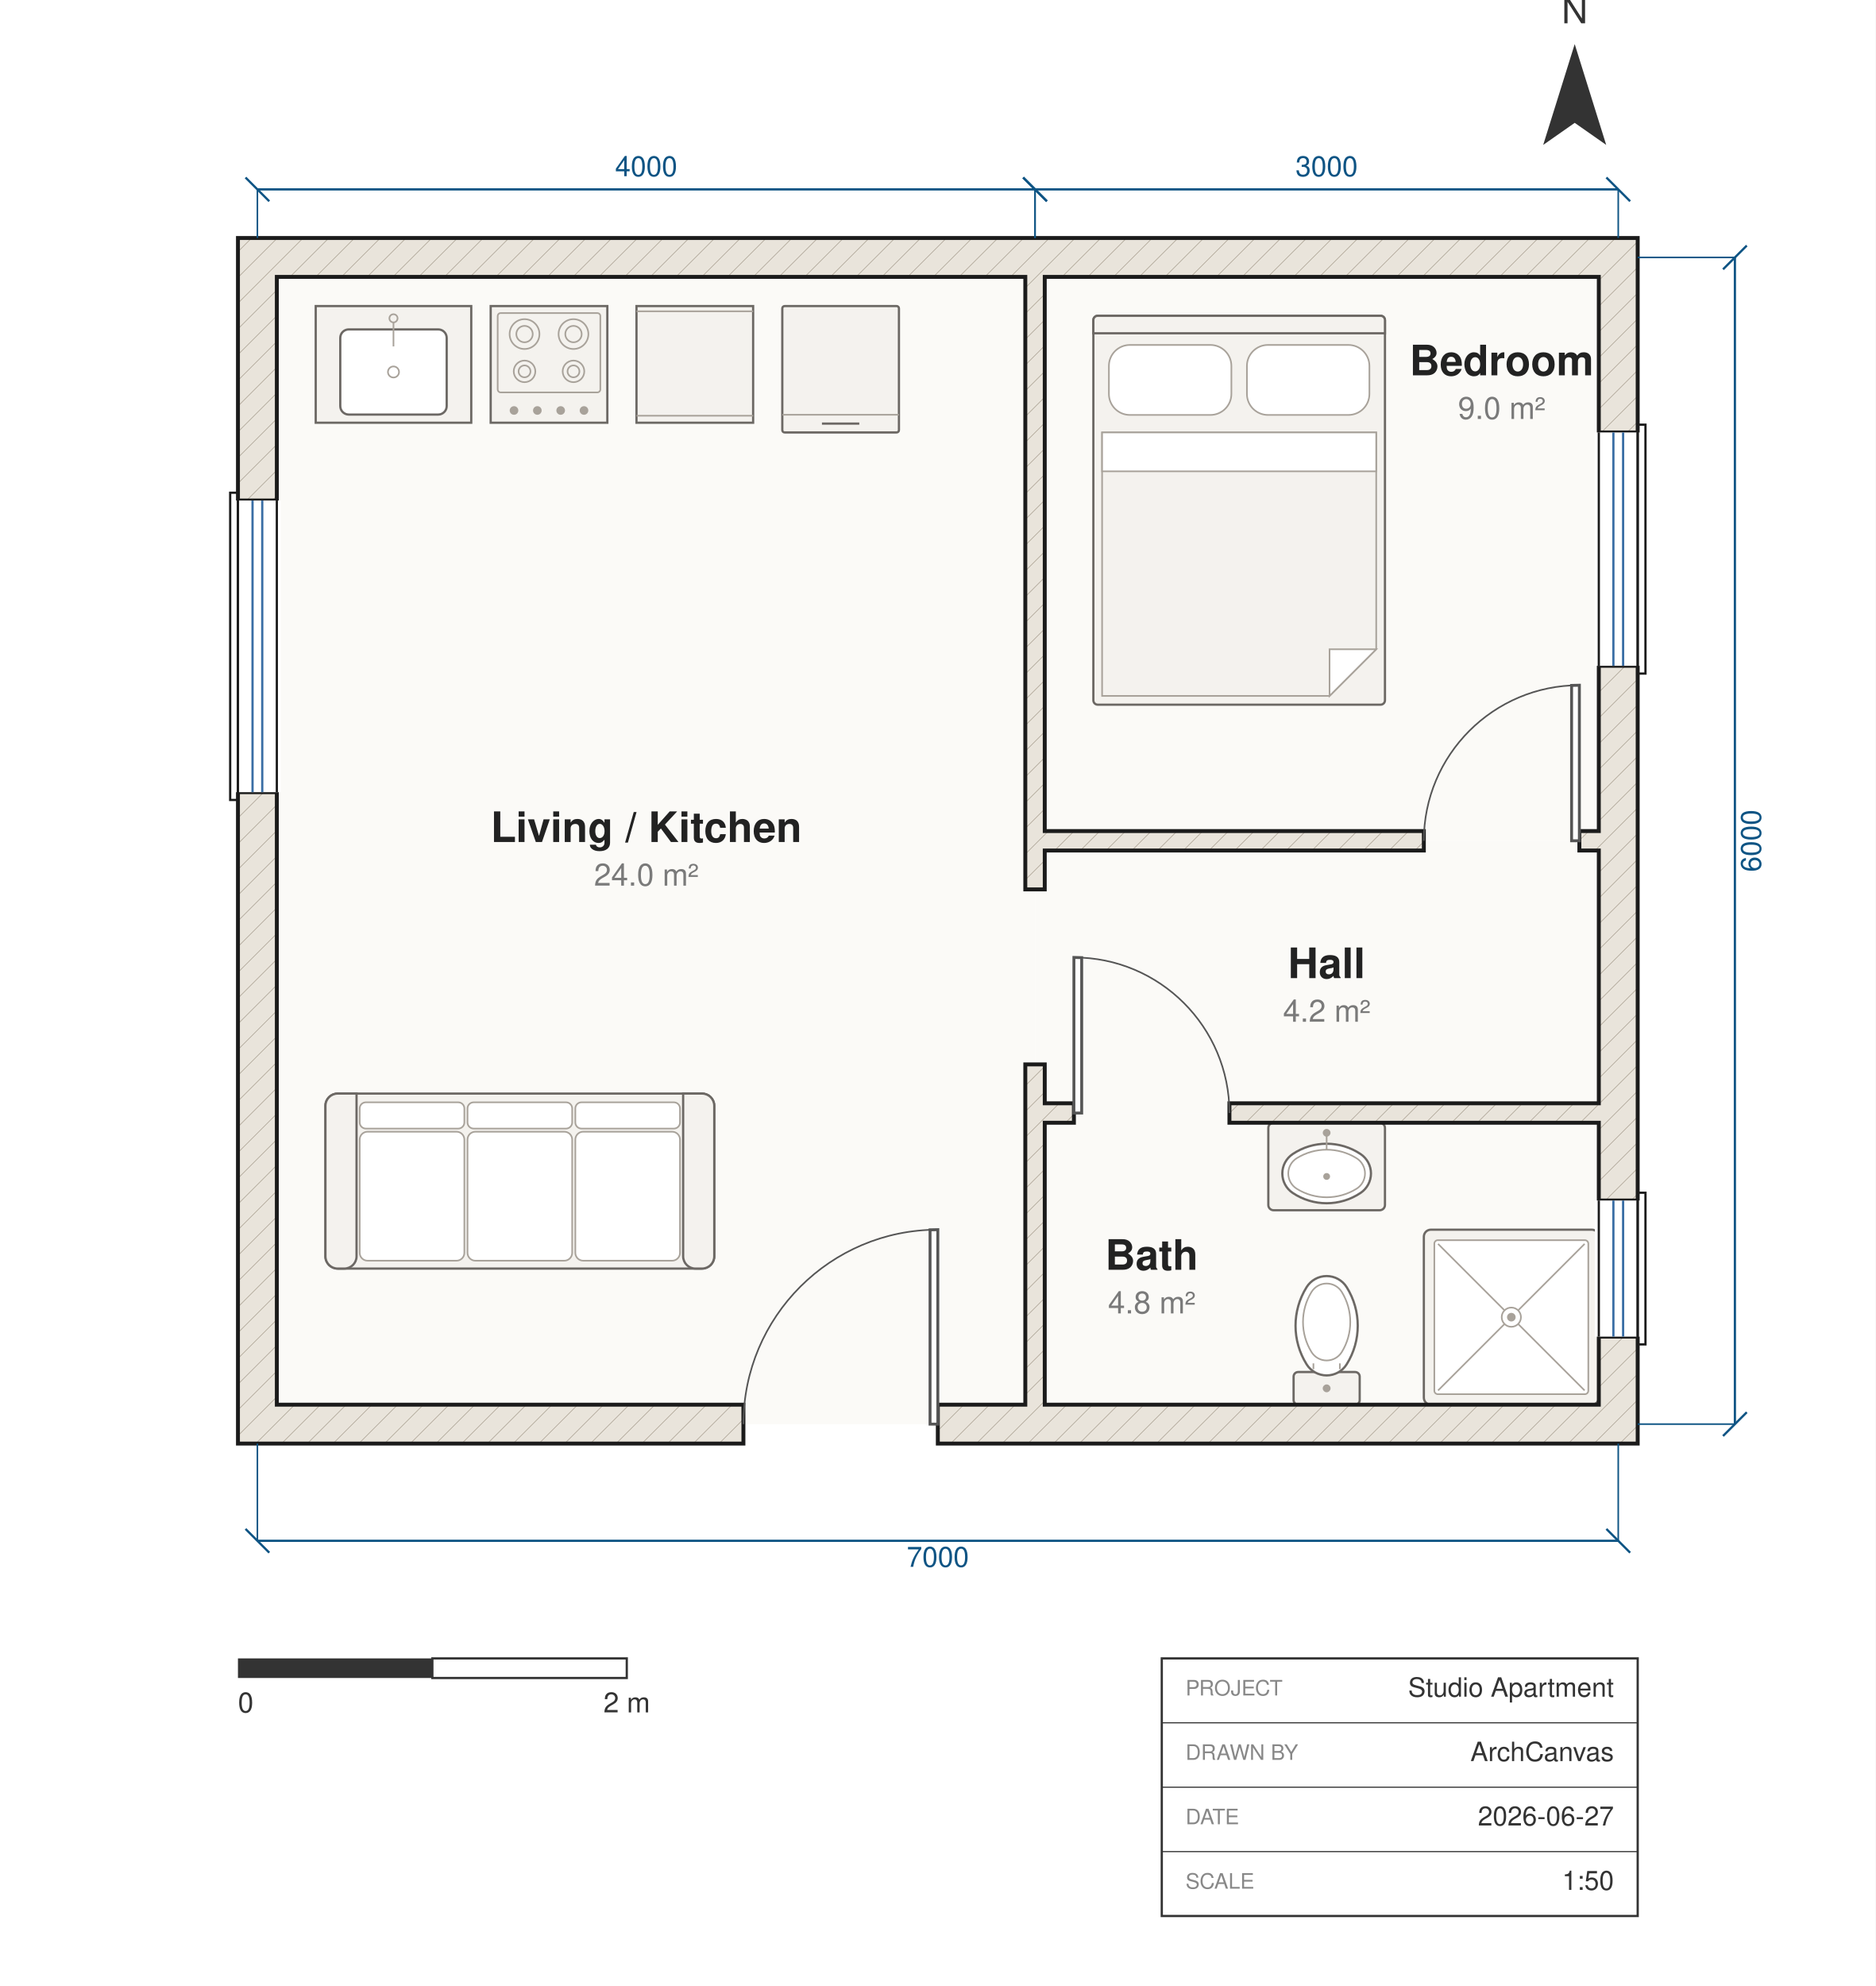
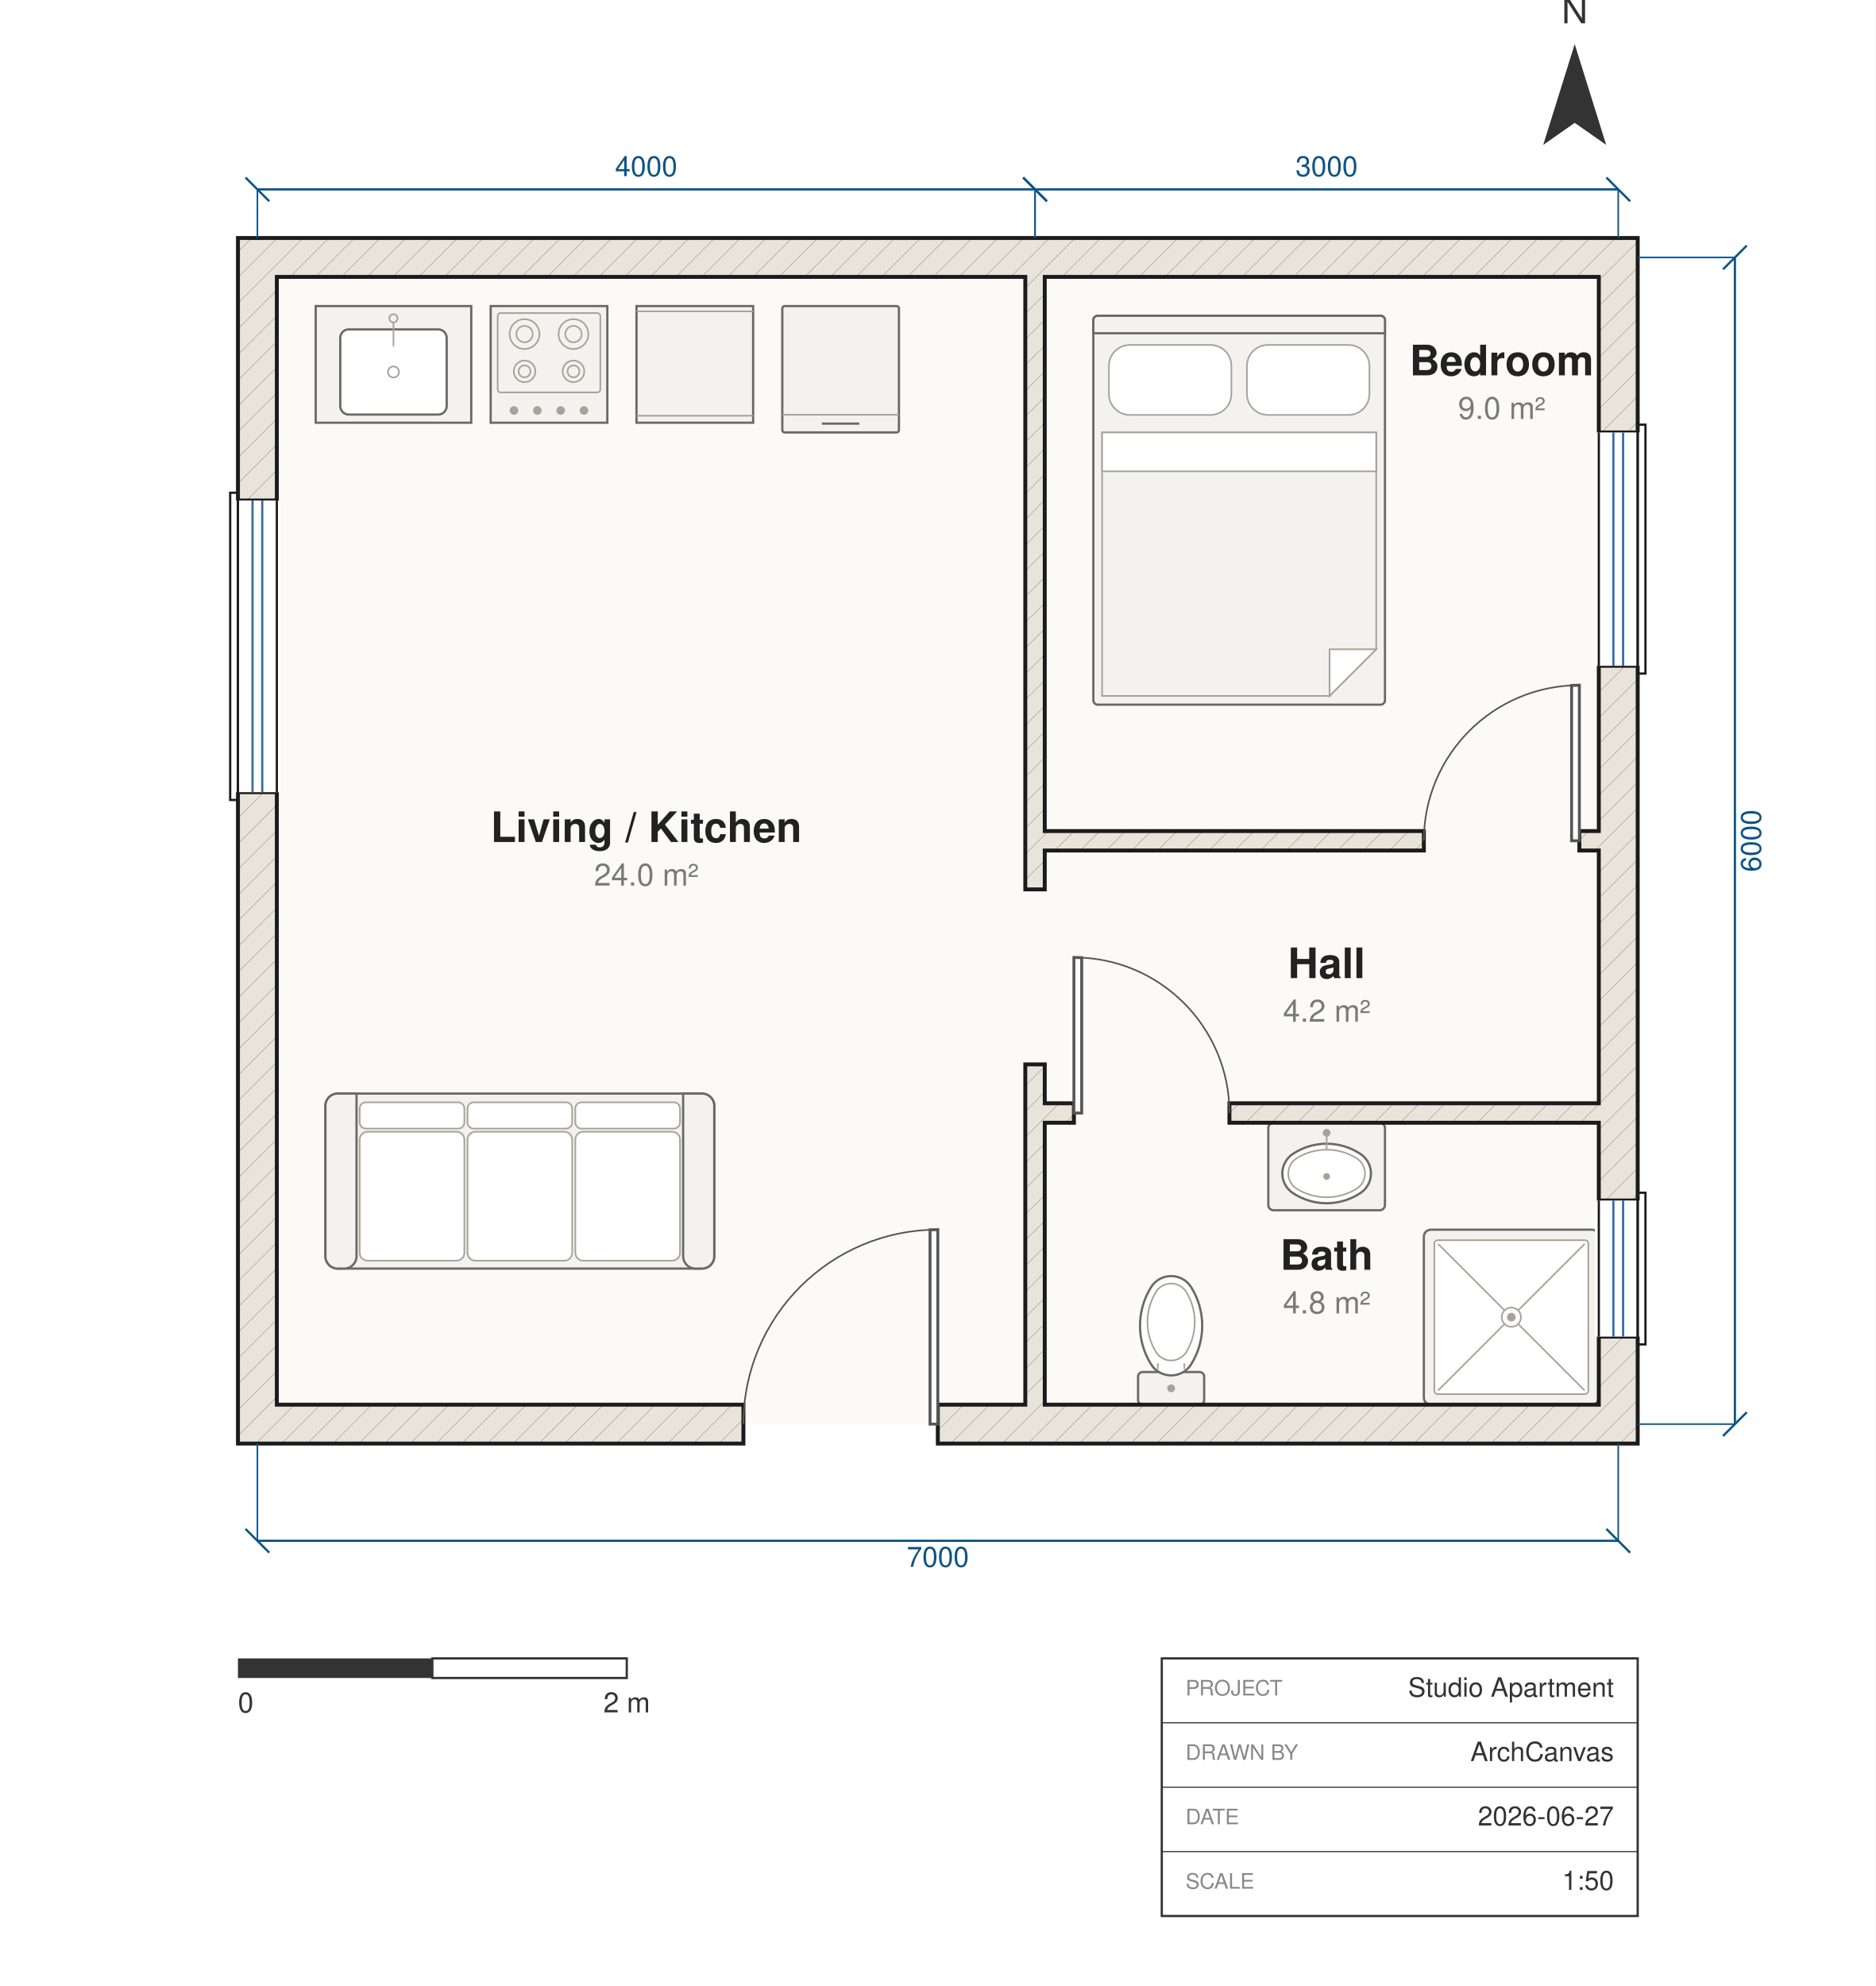
<svg xmlns="http://www.w3.org/2000/svg" viewBox="-1324 -1324 9648 10213.6" font-family="Helvetica, Arial, sans-serif">
  <defs>
    <pattern id="poche" patternUnits="userSpaceOnUse" width="93.6" height="93.6" patternTransform="rotate(45)">
      <rect width="93.6" height="93.6" fill="#e9e4db" />
      <line x1="0" y1="0" x2="0" y2="93.6" stroke="#b9b1a4" stroke-width="8.06" />
    </pattern>
  </defs>
  <rect x="-1324" y="-1324" width="9648" height="10213.6" fill="#ffffff" />
  <g id="A-FLOR">
    <polygon points="0,0 4000,0 4000,6000 0,6000" fill="#fbfaf7" />
    <polygon points="4000,0 7000,0 7000,3000 4000,3000" fill="#fbfaf7" />
    <polygon points="4000,3000 7000,3000 7000,4400 4000,4400" fill="#fbfaf7" />
    <polygon points="4000,4400 7000,4400 7000,6000 4000,6000" fill="#fbfaf7" />
  </g>
  <g id="A-FURN">
    <polygon points="300,250 1100,250 1100,850 300,850" fill="#f4f2ee" stroke="#6c6864" stroke-width="11.52" />
    <path d="M 470.05,370 L 929.95,370 A 43.8 43.8 0 0 1 973.75,413.8 L 973.75,764.2 A 43.8 43.8 0 0 1 929.95,808 L 470.05,808 A 43.8 43.8 0 0 1 426.25,764.2 L 426.25,413.8 A 43.8 43.8 0 0 1 470.05,370 Z" fill="#ffffff" stroke="#6c6864" stroke-width="11.52" />
    <circle cx="700" cy="589" r="28.47" fill="#ffffff" stroke="#a8a29a" stroke-width="8.32" />
    <circle cx="700" cy="313" r="21" fill="none" stroke="#a8a29a" stroke-width="8.32" />
    <line x1="700" y1="334" x2="700" y2="457.6" stroke="#a8a29a" stroke-width="8.32" />
    <polygon points="1950,250 2550,250 2550,850 1950,850" fill="#f4f2ee" stroke="#6c6864" stroke-width="11.52" />
    <line x1="1950" y1="277" x2="2550" y2="277" stroke="#a8a29a" stroke-width="8.32" />
    <line x1="1950" y1="814" x2="2550" y2="814" stroke="#a8a29a" stroke-width="8.32" />
    <polygon points="1200,250 1800,250 1800,850 1200,850" fill="#f4f2ee" stroke="#6c6864" stroke-width="11.52" />
    <path d="M 1251,286 L 1749,286 A 15 15 0 0 1 1764,301 L 1764,679 A 15 15 0 0 1 1749,694 L 1251,694 A 15 15 0 0 1 1236,679 L 1236,301 A 15 15 0 0 1 1251,286 Z" fill="none" stroke="#a8a29a" stroke-width="8.32" />
    <circle cx="1374.12" cy="394.12" r="76.7" fill="none" stroke="#a8a29a" stroke-width="8.32" />
    <circle cx="1374.12" cy="394.12" r="42.19" fill="none" stroke="#a8a29a" stroke-width="8.32" />
    <circle cx="1625.88" cy="394.12" r="76.7" fill="none" stroke="#a8a29a" stroke-width="8.32" />
    <circle cx="1625.88" cy="394.12" r="42.19" fill="none" stroke="#a8a29a" stroke-width="8.32" />
    <circle cx="1374.12" cy="585.88" r="55.61" fill="none" stroke="#a8a29a" stroke-width="8.32" />
    <circle cx="1374.12" cy="585.88" r="30.59" fill="none" stroke="#a8a29a" stroke-width="8.32" />
    <circle cx="1625.88" cy="585.88" r="55.61" fill="none" stroke="#a8a29a" stroke-width="8.32" />
    <circle cx="1625.88" cy="585.88" r="30.59" fill="none" stroke="#a8a29a" stroke-width="8.32" />
    <circle cx="1320" cy="787" r="18" fill="#a8a29a" stroke="#a8a29a" stroke-width="8.32" />
    <circle cx="1440" cy="787" r="18" fill="#a8a29a" stroke="#a8a29a" stroke-width="8.32" />
    <circle cx="1560" cy="787" r="18" fill="#a8a29a" stroke="#a8a29a" stroke-width="8.32" />
    <circle cx="1680" cy="787" r="18" fill="#a8a29a" stroke="#a8a29a" stroke-width="8.32" />
    <path d="M 2712,250 L 3288,250 A 12 12 0 0 1 3300,262 L 3300,888 A 12 12 0 0 1 3288,900 L 2712,900 A 12 12 0 0 1 2700,888 L 2700,262 A 12 12 0 0 1 2712,250 Z" fill="#f4f2ee" stroke="#6c6864" stroke-width="11.52" />
    <line x1="2700" y1="809" x2="3300" y2="809" stroke="#a8a29a" stroke-width="8.32" />
    <line x1="2904" y1="854.5" x2="3096" y2="854.5" stroke="#6c6864" stroke-width="11.52" />
    <path d="M 413,4300 L 2287,4300 A 63 63 0 0 1 2350,4363 L 2350,5137 A 63 63 0 0 1 2287,5200 L 413,5200 A 63 63 0 0 1 350,5137 L 350,4363 A 63 63 0 0 1 413,4300 Z" fill="#f4f2ee" stroke="#6c6864" stroke-width="11.52" />
    <path d="M 413,4300 L 510,4300 L 510,5137 A 63 63 0 0 1 447,5200 L 413,5200 A 63 63 0 0 1 350,5137 L 350,4363 A 63 63 0 0 1 413,4300 Z" fill="#f4f2ee" stroke="#6c6864" stroke-width="11.52" />
    <path d="M 2190,4300 L 2287,4300 A 63 63 0 0 1 2350,4363 L 2350,5137 A 63 63 0 0 1 2287,5200 L 2253,5200 A 63 63 0 0 1 2190,5137 L 2190,4300 Z" fill="#f4f2ee" stroke="#6c6864" stroke-width="11.52" />
    <path d="M 557.7,4345 L 1033.1,4345 A 31.5 31.5 0 0 1 1064.6,4376.5 L 1064.6,4448.5 A 31.5 31.5 0 0 1 1033.1,4480 L 557.7,4480 A 31.5 31.5 0 0 1 526.2,4448.5 L 526.2,4376.5 A 31.5 31.5 0 0 1 557.7,4345 Z" fill="#ffffff" stroke="#a8a29a" stroke-width="8.32" />
    <path d="M 1112.3,4345 L 1587.7,4345 A 31.5 31.5 0 0 1 1619.2,4376.5 L 1619.2,4448.5 A 31.5 31.5 0 0 1 1587.7,4480 L 1112.3,4480 A 31.5 31.5 0 0 1 1080.8,4448.5 L 1080.8,4376.5 A 31.5 31.5 0 0 1 1112.3,4345 Z" fill="#ffffff" stroke="#a8a29a" stroke-width="8.32" />
    <path d="M 1666.9,4345 L 2142.3,4345 A 31.5 31.5 0 0 1 2173.8,4376.5 L 2173.8,4448.5 A 31.5 31.5 0 0 1 2142.3,4480 L 1666.9,4480 A 31.5 31.5 0 0 1 1635.4,4448.5 L 1635.4,4376.5 A 31.5 31.5 0 0 1 1666.9,4345 Z" fill="#ffffff" stroke="#a8a29a" stroke-width="8.32" />
    <path d="M 566.7,4496.2 L 1024.1,4496.2 A 40.5 40.5 0 0 1 1064.6,4536.7 L 1064.6,5119 A 40.5 40.5 0 0 1 1024.1,5159.5 L 566.7,5159.5 A 40.5 40.5 0 0 1 526.2,5119 L 526.2,4536.7 A 40.5 40.5 0 0 1 566.7,4496.2 Z" fill="#ffffff" stroke="#a8a29a" stroke-width="8.32" />
    <path d="M 1121.3,4496.2 L 1578.7,4496.2 A 40.5 40.5 0 0 1 1619.2,4536.7 L 1619.2,5119 A 40.5 40.5 0 0 1 1578.7,5159.5 L 1121.3,5159.5 A 40.5 40.5 0 0 1 1080.8,5119 L 1080.8,4536.7 A 40.5 40.5 0 0 1 1121.3,4496.2 Z" fill="#ffffff" stroke="#a8a29a" stroke-width="8.32" />
    <path d="M 1675.9,4496.2 L 2133.3,4496.2 A 40.5 40.5 0 0 1 2173.8,4536.7 L 2173.8,5119 A 40.5 40.5 0 0 1 2133.3,5159.5 L 1675.9,5159.5 A 40.5 40.5 0 0 1 1635.4,5119 L 1635.4,4536.7 A 40.5 40.5 0 0 1 1675.9,4496.2 Z" fill="#ffffff" stroke="#a8a29a" stroke-width="8.32" />
    <path d="M 4322.5,300 L 5777.5,300 A 22.5 22.5 0 0 1 5800,322.5 L 5800,2277.5 A 22.5 22.5 0 0 1 5777.5,2300 L 4322.5,2300 A 22.5 22.5 0 0 1 4300,2277.5 L 4300,322.5 A 22.5 22.5 0 0 1 4322.5,300 Z" fill="#f4f2ee" stroke="#6c6864" stroke-width="11.52" />
    <path d="M 4322.5,300 L 5777.5,300 A 22.5 22.5 0 0 1 5800,322.5 L 5800,390 L 4300,390 L 4300,322.5 A 22.5 22.5 0 0 1 4322.5,300 Z" fill="#f4f2ee" stroke="#6c6864" stroke-width="11.52" />
    <path d="M 4488,450 L 4902,450 A 108 108 0 0 1 5010,558 L 5010,702 A 108 108 0 0 1 4902,810 L 4488,810 A 108 108 0 0 1 4380,702 L 4380,558 A 108 108 0 0 1 4488,450 Z" fill="#ffffff" stroke="#a8a29a" stroke-width="8.32" />
    <path d="M 5198,450 L 5612,450 A 108 108 0 0 1 5720,558 L 5720,702 A 108 108 0 0 1 5612,810 L 5198,810 A 108 108 0 0 1 5090,702 L 5090,558 A 108 108 0 0 1 5198,450 Z" fill="#ffffff" stroke="#a8a29a" stroke-width="8.32" />
    <polygon points="4345,900 5755,900 5755,2015 5515,2255 4345,2255" fill="#f4f2ee" stroke="#a8a29a" stroke-width="8.32" />
    <polygon points="4345,900 5755,900 5755,1100 4345,1100" fill="#ffffff" stroke="#a8a29a" stroke-width="8.32" />
    <polygon points="5755,2015 5515,2255 5515,2015" fill="#ffffff" stroke="#a8a29a" stroke-width="8.32" />
    <path d="M 6036,5000 L 6864,5000 A 36 36 0 0 1 6900,5036 L 6900,5864 A 36 36 0 0 1 6864,5900 L 6036,5900 A 36 36 0 0 1 6000,5864 L 6000,5036 A 36 36 0 0 1 6036,5000 Z" fill="#f4f2ee" stroke="#6c6864" stroke-width="11.52" />
    <path d="M 6072,5054 L 6828,5054 A 18 18 0 0 1 6846,5072 L 6846,5828 A 18 18 0 0 1 6828,5846 L 6072,5846 A 18 18 0 0 1 6054,5828 L 6054,5072 A 18 18 0 0 1 6072,5054 Z" fill="#ffffff" stroke="#a8a29a" stroke-width="8.32" />
    <line x1="6073.09" y1="5073.09" x2="6415" y2="5415" stroke="#a8a29a" stroke-width="8.32" />
    <line x1="6826.91" y1="5073.09" x2="6485" y2="5415" stroke="#a8a29a" stroke-width="8.32" />
    <line x1="6826.91" y1="5826.91" x2="6485" y2="5485" stroke="#a8a29a" stroke-width="8.32" />
    <line x1="6073.09" y1="5826.91" x2="6415" y2="5485" stroke="#a8a29a" stroke-width="8.32" />
    <circle cx="6450" cy="5450" r="49.5" fill="none" stroke="#a8a29a" stroke-width="8.32" />
    <circle cx="6450" cy="5450" r="18" fill="#a8a29a" stroke="#a8a29a" stroke-width="8.32" />
    <path d="M 5227,4450 L 5773,4450 A 27 27 0 0 1 5800,4477 L 5800,4873 A 27 27 0 0 1 5773,4900 L 5227,4900 A 27 27 0 0 1 5200,4873 L 5200,4477 A 27 27 0 0 1 5227,4450 Z" fill="#f4f2ee" stroke="#6c6864" stroke-width="11.52" />
    <path d="M 5728,4711 A 120.17 120.17 0 0 1 5674.79,4810.79 A 313.68 313.68 0 0 1 5325.21,4810.79 A 120.17 120.17 0 0 1 5272,4711 A 120.17 120.17 0 0 1 5325.21,4611.21 A 313.68 313.68 0 0 1 5674.79,4611.21 A 120.17 120.17 0 0 1 5728,4711 Z" fill="#ffffff" stroke="#6c6864" stroke-width="11.52" />
    <path d="M 5697.4,4711 A 92.52 92.52 0 0 1 5653.63,4789.63 A 291.54 291.54 0 0 1 5346.37,4789.63 A 92.52 92.52 0 0 1 5302.6,4711 A 92.52 92.52 0 0 1 5346.37,4632.37 A 291.54 291.54 0 0 1 5653.63,4632.37 A 92.52 92.52 0 0 1 5697.4,4711 Z" fill="#ffffff" stroke="#a8a29a" stroke-width="8.32" />
    <circle cx="5500" cy="4501.75" r="15.75" fill="#a8a29a" stroke="#a8a29a" stroke-width="8.32" />
    <line x1="5500" y1="4501.75" x2="5500" y2="4589.5" stroke="#a8a29a" stroke-width="8.32" />
    <circle cx="5500" cy="4726.3" r="13.5" fill="#a8a29a" stroke="#a8a29a" stroke-width="8.32" />
-     <path d="M 5646.48,5900 L 5353.52,5900 A 23.52 23.52 0 0 1 5330,5876.48 L 5330,5755.52 A 23.52 23.52 0 0 1 5353.52,5732 L 5646.48,5732 A 23.52 23.52 0 0 1 5670,5755.52 L 5670,5876.48 A 23.52 23.52 0 0 1 5646.48,5900 Z" fill="#f4f2ee" stroke="#6c6864" stroke-width="11.52" />
-     <path d="M 5500,5238.5 A 121.51 121.51 0 0 1 5602.98,5295.52 A 373.97 373.97 0 0 1 5602.98,5692.48 A 121.51 121.51 0 0 1 5500,5749.5 A 121.51 121.51 0 0 1 5397.02,5692.48 A 373.97 373.97 0 0 1 5397.02,5295.52 A 121.51 121.51 0 0 1 5500,5238.5 Z" fill="#ffffff" stroke="#6c6864" stroke-width="11.52" />
-     <path d="M 5500,5276.9 A 91.53 91.53 0 0 1 5577.99,5320.51 A 294.71 294.71 0 0 1 5577.99,5629.09 A 91.53 91.53 0 0 1 5500,5672.7 A 91.53 91.53 0 0 1 5422.01,5629.09 A 294.71 294.71 0 0 1 5422.01,5320.51 A 91.53 91.53 0 0 1 5500,5276.9 Z" fill="#ffffff" stroke="#a8a29a" stroke-width="8.32" />
-     <line x1="5568" y1="5717.18" x2="5568" y2="5687.53" stroke="#a8a29a" stroke-width="8.32" />
-     <line x1="5432" y1="5717.18" x2="5432" y2="5687.53" stroke="#a8a29a" stroke-width="8.32" />
-     <circle cx="5500" cy="5816" r="16" fill="#a8a29a" stroke="#a8a29a" stroke-width="8.32" />
+     <path d="M 4846.48,5900 L 4553.52,5900 A 23.52 23.52 0 0 1 4530,5876.48 L 4530,5755.52 A 23.52 23.52 0 0 1 4553.52,5732 L 4846.48,5732 A 23.52 23.52 0 0 1 4870,5755.52 L 4870,5876.48 A 23.52 23.52 0 0 1 4846.48,5900 Z" fill="#f4f2ee" stroke="#6c6864" stroke-width="11.52" />
+     <path d="M 4700,5238.5 A 121.51 121.51 0 0 1 4802.98,5295.52 A 373.97 373.97 0 0 1 4802.98,5692.48 A 121.51 121.51 0 0 1 4700,5749.5 A 121.51 121.51 0 0 1 4597.02,5692.48 A 373.97 373.97 0 0 1 4597.02,5295.52 A 121.51 121.51 0 0 1 4700,5238.5 Z" fill="#ffffff" stroke="#6c6864" stroke-width="11.52" />
+     <path d="M 4700,5276.9 A 91.53 91.53 0 0 1 4777.99,5320.51 A 294.71 294.71 0 0 1 4777.99,5629.09 A 91.53 91.53 0 0 1 4700,5672.7 A 91.53 91.53 0 0 1 4622.01,5629.09 A 294.71 294.71 0 0 1 4622.01,5320.51 A 91.53 91.53 0 0 1 4700,5276.9 Z" fill="#ffffff" stroke="#a8a29a" stroke-width="8.32" />
+     <line x1="4768" y1="5717.18" x2="4768" y2="5687.53" stroke="#a8a29a" stroke-width="8.32" />
+     <line x1="4632" y1="5717.18" x2="4632" y2="5687.53" stroke="#a8a29a" stroke-width="8.32" />
+     <circle cx="4700" cy="5816" r="16" fill="#a8a29a" stroke="#a8a29a" stroke-width="8.32" />
  </g>
  <g id="A-WALL">
    <path d="M -100,-100 L 7100,-100 L 7100,900 L 6900,900 L 6900,100 L 4050,100 L 4050,2950 L 6000,2950 L 6000,3050 L 4050,3050 L 4050,3250 L 3950,3250 L 3950,100 L 100,100 L 100,1250 L -100,1250 Z M -100,2750 L 100,2750 L 100,5900 L 2500,5900 L 2500,6100 L -100,6100 Z M 3500,5900 L 3950,5900 L 3950,4150 L 4050,4150 L 4050,4350 L 4200,4350 L 4200,4450 L 4050,4450 L 4050,5900 L 6900,5900 L 6900,5550 L 7100,5550 L 7100,6100 L 3500,6100 Z M 5000,4350 L 6900,4350 L 6900,3050 L 6800,3050 L 6800,2950 L 6900,2950 L 6900,2100 L 7100,2100 L 7100,4850 L 6900,4850 L 6900,4450 L 5000,4450 Z" fill="url(#poche)" fill-rule="nonzero" />
    <path d="M -100,-100 L 7100,-100 L 7100,900 L 6900,900 L 6900,100 L 4050,100 L 4050,2950 L 6000,2950 L 6000,3050 L 4050,3050 L 4050,3250 L 3950,3250 L 3950,100 L 100,100 L 100,1250 L -100,1250 Z M -100,2750 L 100,2750 L 100,5900 L 2500,5900 L 2500,6100 L -100,6100 Z M 3500,5900 L 3950,5900 L 3950,4150 L 4050,4150 L 4050,4350 L 4200,4350 L 4200,4450 L 4050,4450 L 4050,5900 L 6900,5900 L 6900,5550 L 7100,5550 L 7100,6100 L 3500,6100 Z M 5000,4350 L 6900,4350 L 6900,3050 L 6800,3050 L 6800,2950 L 6900,2950 L 6900,2100 L 7100,2100 L 7100,4850 L 6900,4850 L 6900,4450 L 5000,4450 Z" fill="none" stroke="#1b1b1b" stroke-width="20.16" stroke-linejoin="miter" stroke-miterlimit="4" />
  </g>
  <g id="A-DOOR">
    <polygon points="3500,5900 2500,5900 2500,6100 3500,6100" fill="none" />
    <polygon points="3500,6000 3500,5000 3460,5000.8 3460,6000" fill="#ffffff" stroke="#555555" stroke-width="14.98" />
    <path d="M 3500,5000 A 1000 1000 0 0 0 2500,6000" fill="none" stroke="#555555" stroke-width="8.32" />
    <polygon points="6000,3050 6800,3050 6800,2950 6000,2950" fill="none" />
    <polygon points="6800,3000 6800,2200 6760,2201 6760,3000" fill="#ffffff" stroke="#555555" stroke-width="14.98" />
    <path d="M 6800,2200 A 800 800 0 0 0 6000,3000" fill="none" stroke="#555555" stroke-width="8.32" />
    <polygon points="4200,4450 5000,4450 5000,4350 4200,4350" fill="none" />
    <polygon points="4200,4400 4200,3600 4240,3601 4240,4400" fill="#ffffff" stroke="#555555" stroke-width="14.98" />
    <path d="M 4200,3600 A 800 800 0 0 1 5000,4400" fill="none" stroke="#555555" stroke-width="8.32" />
    <polygon points="3950,3250 3950,4150 4050,4150 4050,3250" fill="none" />
  </g>
  <g id="A-GLAZ">
    <polygon points="120.16,2750 120.16,1250 -120.16,1250 -120.16,2750" fill="#ffffff" />
    <line x1="100" y1="2750" x2="100" y2="1250" stroke="#1b1b1b" stroke-width="11.52" />
    <line x1="-100" y1="2750" x2="-100" y2="1250" stroke="#1b1b1b" stroke-width="11.52" />
    <line x1="25" y1="2750" x2="25" y2="1250" stroke="#3a6ea5" stroke-width="11.52" />
    <line x1="-25" y1="2750" x2="-25" y2="1250" stroke="#3a6ea5" stroke-width="11.52" />
    <polygon points="-100,2790 -140,2790 -140,1210 -100,1210" fill="none" stroke="#1b1b1b" stroke-width="11.52" />
    <polygon points="6879.84,900 6879.84,2100 7120.16,2100 7120.16,900" fill="#ffffff" />
    <line x1="6900" y1="900" x2="6900" y2="2100" stroke="#1b1b1b" stroke-width="11.52" />
    <line x1="7100" y1="900" x2="7100" y2="2100" stroke="#1b1b1b" stroke-width="11.52" />
    <line x1="6975" y1="900" x2="6975" y2="2100" stroke="#3a6ea5" stroke-width="11.52" />
    <line x1="7025" y1="900" x2="7025" y2="2100" stroke="#3a6ea5" stroke-width="11.52" />
    <polygon points="7100,860 7140,860 7140,2140 7100,2140" fill="none" stroke="#1b1b1b" stroke-width="11.52" />
    <polygon points="6879.84,4850 6879.84,5550 7120.16,5550 7120.16,4850" fill="#ffffff" />
    <line x1="6900" y1="4850" x2="6900" y2="5550" stroke="#1b1b1b" stroke-width="11.52" />
    <line x1="7100" y1="4850" x2="7100" y2="5550" stroke="#1b1b1b" stroke-width="11.52" />
    <line x1="6975" y1="4850" x2="6975" y2="5550" stroke="#3a6ea5" stroke-width="11.52" />
    <line x1="7025" y1="4850" x2="7025" y2="5550" stroke="#3a6ea5" stroke-width="11.52" />
    <polygon points="7100,4810 7140,4810 7140,5590 7100,5590" fill="none" stroke="#1b1b1b" stroke-width="11.52" />
  </g>
  <g id="A-ANNO-TEXT">
    <text x="2000" y="2956.8" font-size="216" fill="#222222" text-anchor="middle" dominant-baseline="central" font-weight="600">Living / Kitchen</text>
    <text x="2000" y="3194.4" font-size="158.4" fill="#7a7a7a" text-anchor="middle" dominant-baseline="central">24.0 m²</text>
    <text x="6400" y="556.8" font-size="216" fill="#222222" text-anchor="middle" dominant-baseline="central" font-weight="600">Bedroom</text>
    <text x="6400" y="794.4" font-size="158.4" fill="#7a7a7a" text-anchor="middle" dominant-baseline="central">9.0 m²</text>
    <text x="5500" y="3656.8" font-size="216" fill="#222222" text-anchor="middle" dominant-baseline="central" font-weight="600">Hall</text>
    <text x="5500" y="3894.4" font-size="158.4" fill="#7a7a7a" text-anchor="middle" dominant-baseline="central">4.2 m²</text>
-     <text x="4600" y="5156.8" font-size="216" fill="#222222" text-anchor="middle" dominant-baseline="central" font-weight="600">Bath</text>
-     <text x="4600" y="5394.4" font-size="158.4" fill="#7a7a7a" text-anchor="middle" dominant-baseline="central">4.8 m²</text>
+     <text x="5500" y="5156.8" font-size="216" fill="#222222" text-anchor="middle" dominant-baseline="central" font-weight="600">Bath</text>
+     <text x="5500" y="5394.4" font-size="158.4" fill="#7a7a7a" text-anchor="middle" dominant-baseline="central">4.8 m²</text>
  </g>
  <g id="A-ANNO-DIMS">
    <line x1="4000" y1="-100" x2="4000" y2="-350" stroke="#0E5484" stroke-width="8.06" />
    <line x1="0" y1="-100" x2="0" y2="-350" stroke="#0E5484" stroke-width="8.06" />
    <line x1="4000" y1="-350" x2="0" y2="-350" stroke="#0E5484" stroke-width="11.52" />
    <line x1="3938.91" y1="-411.09" x2="4061.09" y2="-288.91" stroke="#0E5484" stroke-width="11.52" />
    <line x1="-61.09" y1="-411.09" x2="61.09" y2="-288.91" stroke="#0E5484" stroke-width="11.52" />
    <text x="2000" y="-450.8" font-size="144" fill="#0E5484" text-anchor="middle" dominant-baseline="central" transform="rotate(0 2000 -450.8)">4000</text>
    <line x1="7000" y1="-100" x2="7000" y2="-350" stroke="#0E5484" stroke-width="8.06" />
    <line x1="4000" y1="-100" x2="4000" y2="-350" stroke="#0E5484" stroke-width="8.06" />
    <line x1="7000" y1="-350" x2="4000" y2="-350" stroke="#0E5484" stroke-width="11.52" />
    <line x1="6938.91" y1="-411.09" x2="7061.09" y2="-288.91" stroke="#0E5484" stroke-width="11.52" />
    <line x1="3938.91" y1="-411.09" x2="4061.09" y2="-288.91" stroke="#0E5484" stroke-width="11.52" />
    <text x="5500" y="-450.8" font-size="144" fill="#0E5484" text-anchor="middle" dominant-baseline="central" transform="rotate(0 5500 -450.8)">3000</text>
    <line x1="0" y1="6100" x2="0" y2="6600" stroke="#0E5484" stroke-width="8.06" />
    <line x1="7000" y1="6100" x2="7000" y2="6600" stroke="#0E5484" stroke-width="8.06" />
    <line x1="0" y1="6600" x2="7000" y2="6600" stroke="#0E5484" stroke-width="11.52" />
    <line x1="61.09" y1="6661.09" x2="-61.09" y2="6538.91" stroke="#0E5484" stroke-width="11.52" />
    <line x1="7061.09" y1="6661.09" x2="6938.91" y2="6538.91" stroke="#0E5484" stroke-width="11.52" />
    <text x="3500" y="6700.8" font-size="144" fill="#0E5484" text-anchor="middle" dominant-baseline="central" transform="rotate(0 3500 6700.8)">7000</text>
    <line x1="7100" y1="6000" x2="7600" y2="6000" stroke="#0E5484" stroke-width="8.06" />
    <line x1="7100" y1="0" x2="7600" y2="0" stroke="#0E5484" stroke-width="8.06" />
    <line x1="7600" y1="6000" x2="7600" y2="0" stroke="#0E5484" stroke-width="11.52" />
    <line x1="7661.09" y1="5938.91" x2="7538.91" y2="6061.09" stroke="#0E5484" stroke-width="11.52" />
    <line x1="7661.09" y1="-61.09" x2="7538.91" y2="61.09" stroke="#0E5484" stroke-width="11.52" />
    <text x="7700.8" y="3000" font-size="144" fill="#0E5484" text-anchor="middle" dominant-baseline="central" transform="rotate(-90 7700.8 3000)">6000</text>
  </g>
  <g>
    <polygon points="6776,-1097.2 6614,-578.8 6776,-692.2 6938,-578.8" fill="#333333" transform="rotate(0 6776 -773.2)" />
    <text x="6776" y="-1246.96" font-size="187.2" fill="#333333" text-anchor="middle" dominant-baseline="central">N</text>
  </g>
  <g>
    <rect x="-100" y="7204.8" width="1000" height="100.8" fill="#333333" />
    <rect x="900" y="7204.8" width="1000" height="100.8" fill="none" stroke="#333333" stroke-width="11.52" />
    <text x="-100" y="7449.6" font-size="144" fill="#333333" text-anchor="start" dominant-baseline="central">0</text>
    <text x="1900" y="7449.6" font-size="144" fill="#333333" text-anchor="middle" dominant-baseline="central">2 m</text>
  </g>
  <g>
    <rect x="4652" y="7204.8" width="2448" height="1324.8" fill="none" stroke="#333333" stroke-width="11.52" />
    <text x="4774.4" y="7370.4" font-size="109.44" fill="#888888" dominant-baseline="central">PROJECT</text>
    <text x="6977.6" y="7370.4" font-size="136.8" fill="#333333" text-anchor="end" dominant-baseline="central">Studio Apartment</text>
    <text x="4774.4" y="7701.6" font-size="109.44" fill="#888888" dominant-baseline="central">DRAWN BY</text>
    <text x="6977.6" y="7701.6" font-size="136.8" fill="#333333" text-anchor="end" dominant-baseline="central">ArchCanvas</text>
    <line x1="4652" y1="7536" x2="7100" y2="7536" stroke="#333333" stroke-width="5.76" />
    <text x="4774.4" y="8032.8" font-size="109.44" fill="#888888" dominant-baseline="central">DATE</text>
    <text x="6977.6" y="8032.8" font-size="136.8" fill="#333333" text-anchor="end" dominant-baseline="central">2026-06-27</text>
    <line x1="4652" y1="7867.2" x2="7100" y2="7867.2" stroke="#333333" stroke-width="5.76" />
    <text x="4774.4" y="8364" font-size="109.44" fill="#888888" dominant-baseline="central">SCALE</text>
    <text x="6977.6" y="8364" font-size="136.8" fill="#333333" text-anchor="end" dominant-baseline="central">1:50</text>
    <line x1="4652" y1="8198.4" x2="7100" y2="8198.4" stroke="#333333" stroke-width="5.76" />
  </g>
</svg>
